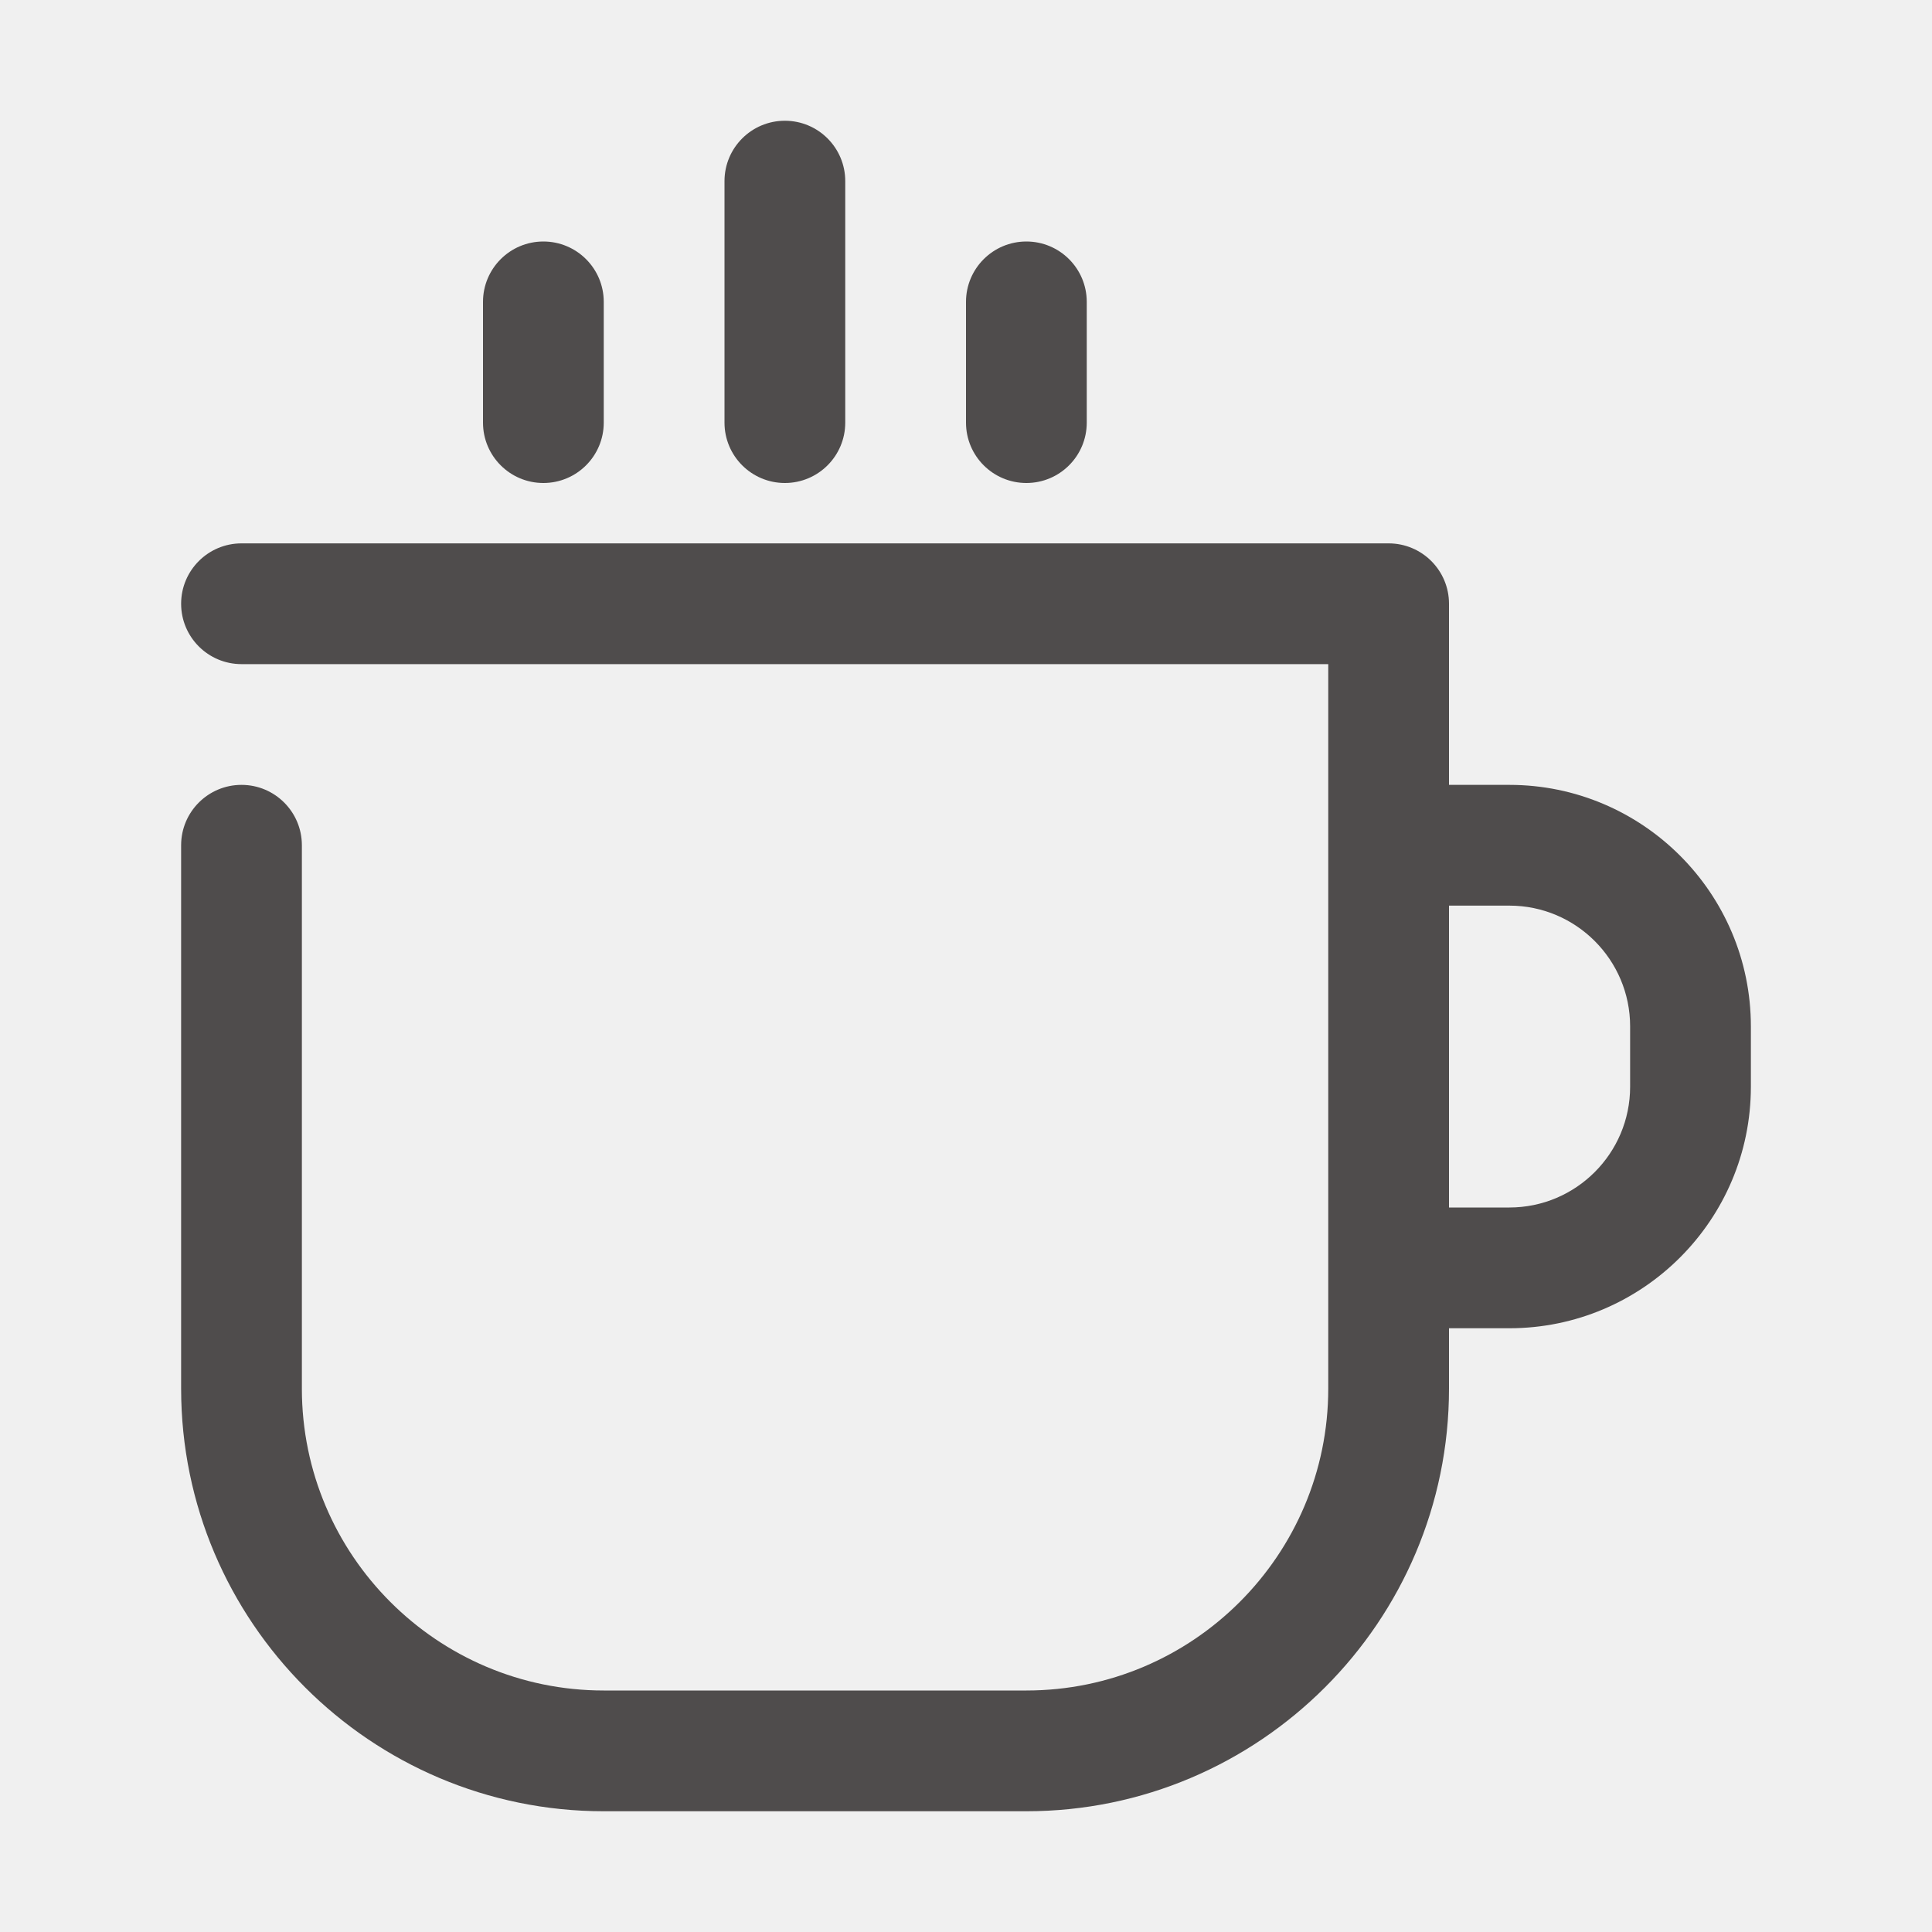
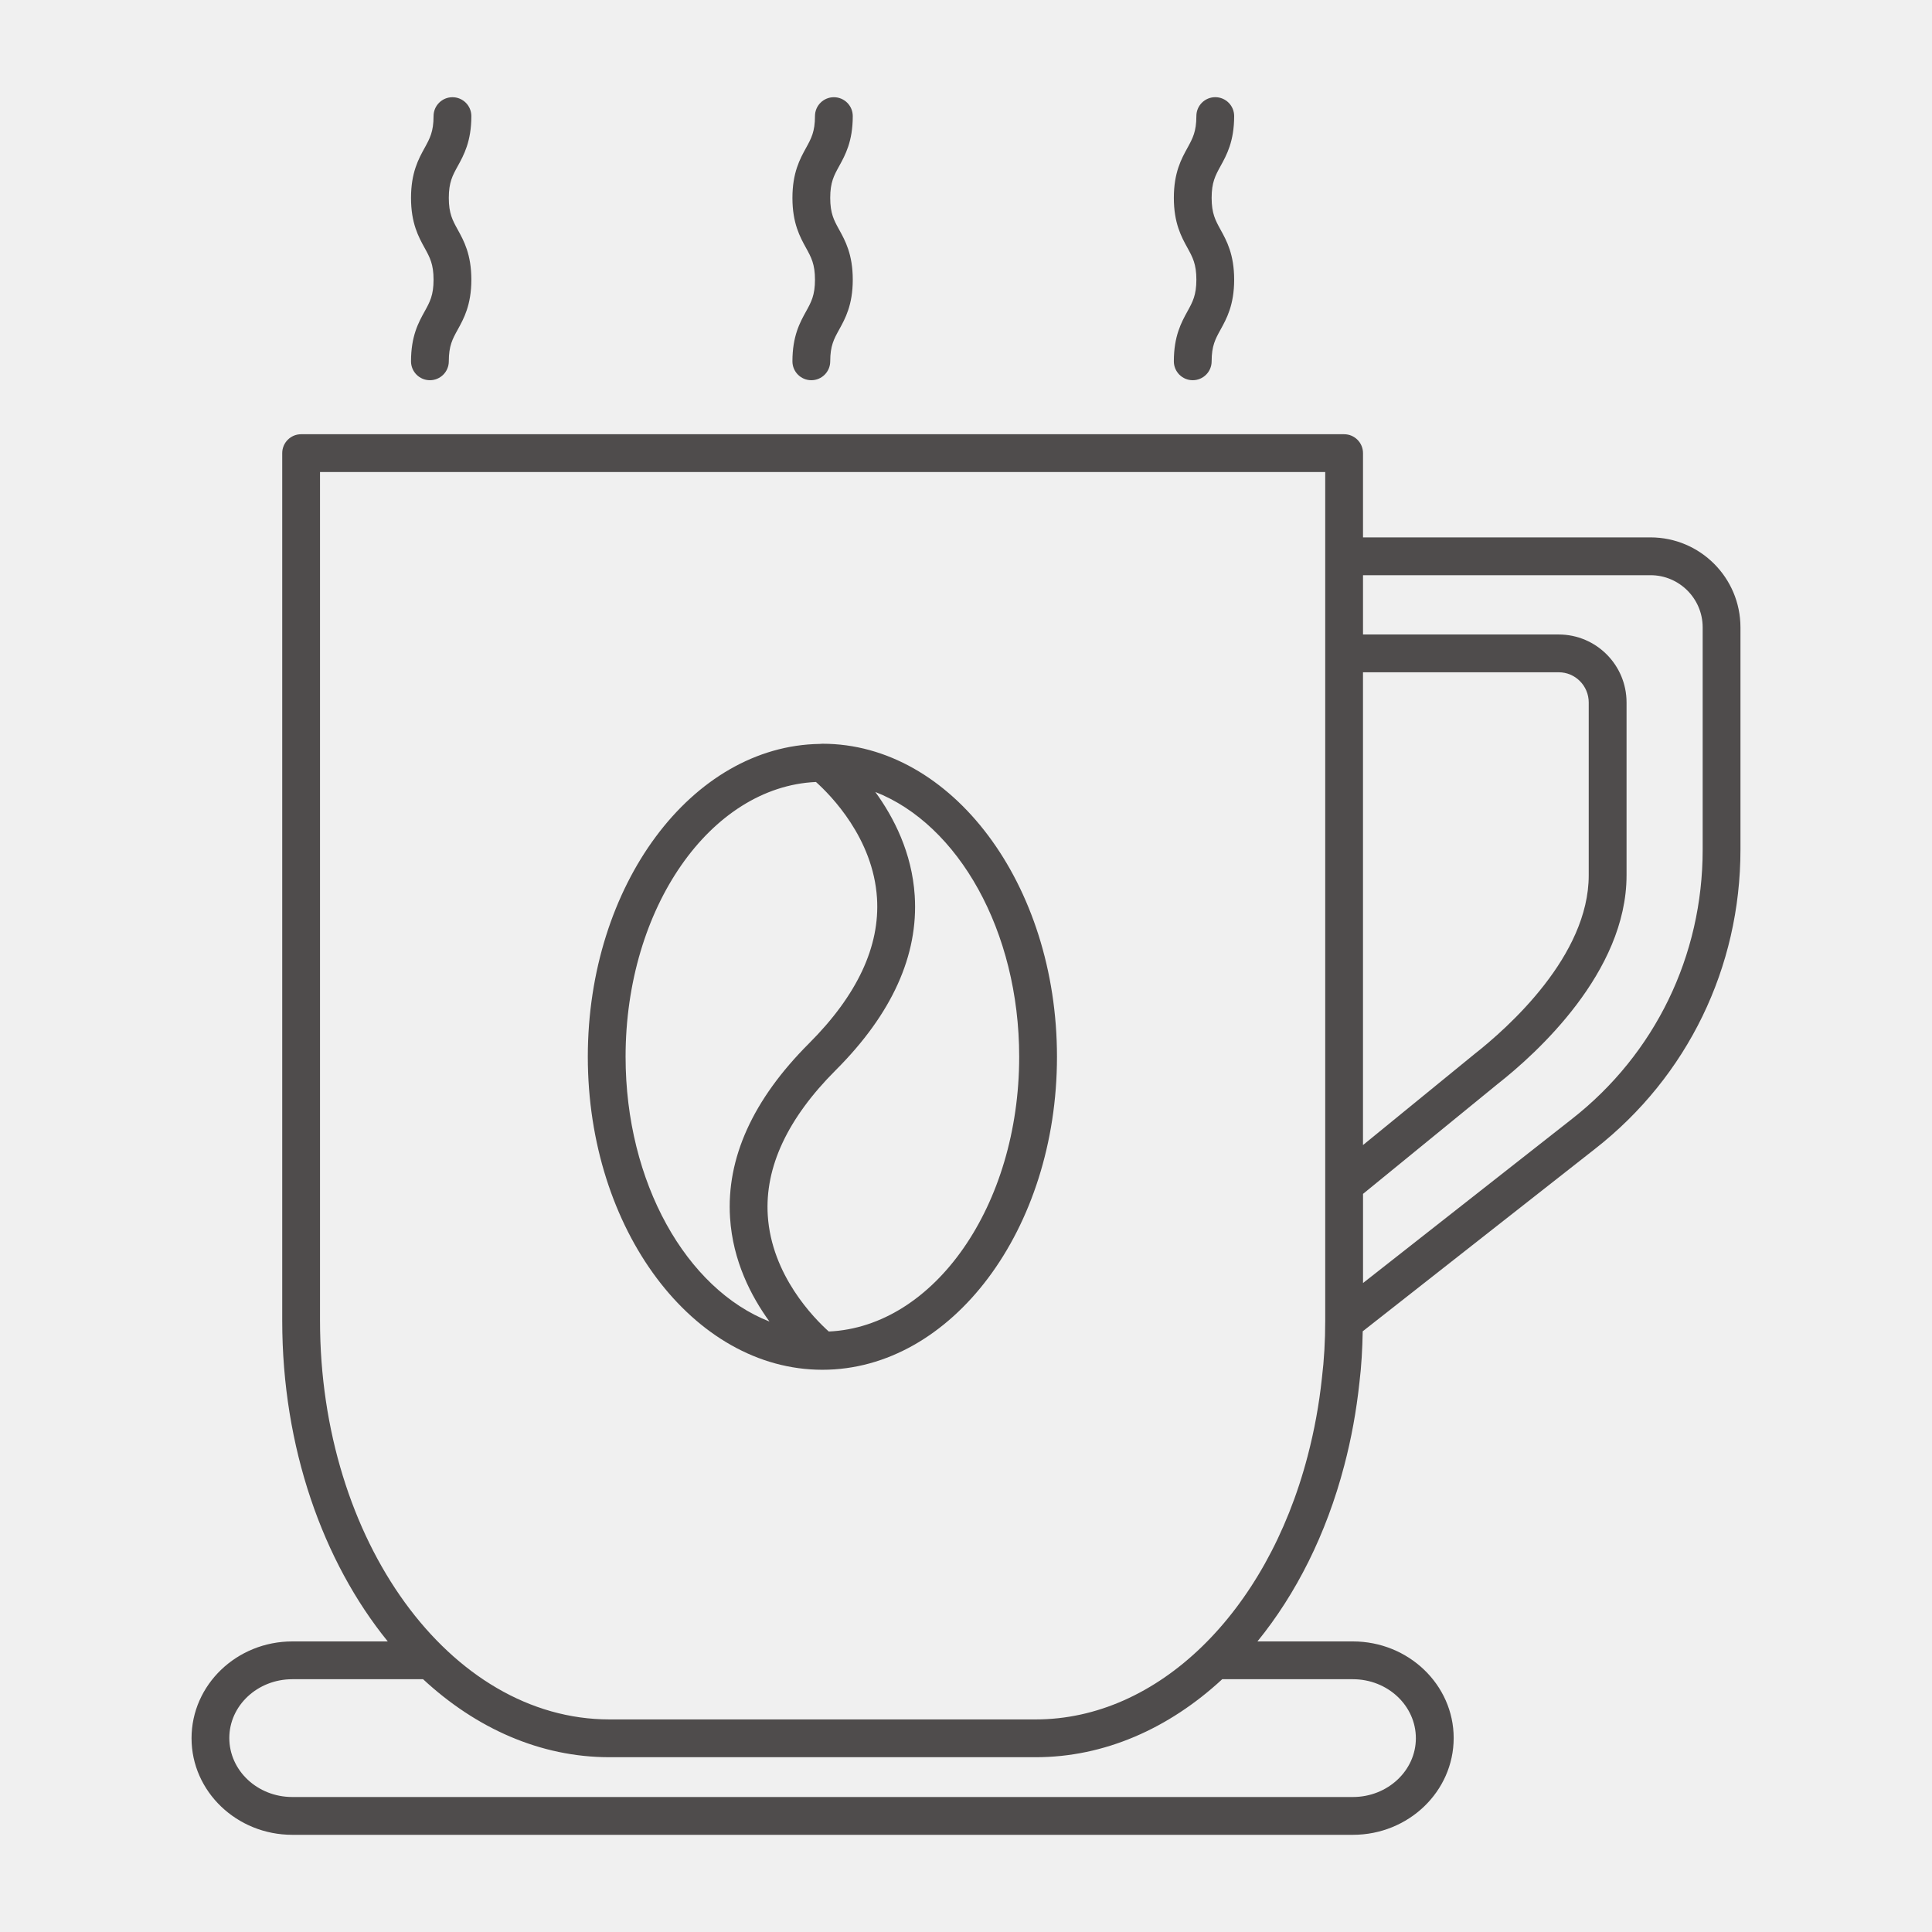
- <svg xmlns="http://www.w3.org/2000/svg" viewBox="0 0 32 32" xml:space="preserve">
-   <g fill="none" stroke="#FFFFFF" stroke-linecap="round" stroke-linejoin="round" stroke-miterlimit="10" stroke-width="2" class="stroke-ffffff" />
-   <path d="M25 13h-1v-3a1 1 0 0 0-1-1H4a1 1 0 0 0 0 2h18v12c0 2.757-2.243 5-5 5h-7c-2.757 0-5-2.243-5-5v-9a1 1 0 0 0-2 0v9c0 3.859 3.14 7 7 7h7c3.859 0 7-3.141 7-7v-1h1c2.206 0 4-1.794 4-4v-1c0-2.206-1.794-4-4-4zm2 5c0 1.103-.897 2-2 2h-1v-5h1c1.103 0 2 .897 2 2v1zM9 8a1 1 0 0 0 1-1V5a1 1 0 0 0-2 0v2a1 1 0 0 0 1 1zM13 8a1 1 0 0 0 1-1V3a1 1 0 0 0-2 0v4a1 1 0 0 0 1 1zM17 8a1 1 0 0 0 1-1V5a1 1 0 1 0-2 0v2a1 1 0 0 0 1 1z" fill="#4f4c4c" class="fill-000000" />
+ <svg xmlns="http://www.w3.org/2000/svg" viewBox="0 0 100 100" xml:space="preserve">
+   <path d="M85.43 27.815H70.549v-4.361a.978.978 0 0 0-.978-.978H15.586a.978.978 0 0 0-.978.978v44.907c0 6.557 2.107 12.468 5.463 16.599H15.13c-2.876 0-5.216 2.243-5.216 5.012 0 2.756 2.34 4.998 5.216 4.998h54.896c2.876 0 5.216-2.242 5.216-5.011 0-2.756-2.34-4.999-5.216-4.999h-4.941c1.993-2.45 3.562-5.541 4.493-9.103.364-1.379.63-2.832.787-4.307.102-.833.152-1.725.169-2.642l12.031-9.448c4.779-3.739 7.521-9.382 7.521-15.481V32.471a4.661 4.661 0 0 0-4.656-4.656zm-14.881 6.982h10.132c.855 0 1.551.701 1.551 1.562v8.946c0 4.164-4.149 7.87-5.948 9.281l-5.736 4.682V34.797zm2.736 55.174c0 1.677-1.463 3.042-3.26 3.042H15.129c-1.797 0-3.26-1.365-3.26-3.055 0-1.678 1.462-3.042 3.26-3.042h6.77c2.739 2.541 6.063 4.037 9.646 4.037h22.066c3.536 0 6.88-1.473 9.651-4.037h6.763c1.797 0 3.26 1.365 3.26 3.055zm-5.6-14.612c-2.13 8.157-7.787 13.638-14.074 13.638H31.545c-8.261 0-14.981-9.257-14.981-20.635V24.433h52.029V68.362c0 1.037-.057 2.03-.171 2.966a27.234 27.234 0 0 1-.737 4.031zM88.13 43.98c0 5.494-2.468 10.574-6.771 13.941L70.55 66.409v-4.614l6.959-5.681c2.009-1.577 6.681-5.786 6.681-10.809v-8.946a3.516 3.516 0 0 0-3.508-3.518H70.549v-3.069H85.43c1.488 0 2.7 1.211 2.7 2.7V43.98zM60.758 18.702a.978.978 0 0 0 1.956 0c0-.804.194-1.155.461-1.64.314-.569.705-1.277.705-2.586 0-1.31-.391-2.02-.705-2.589-.267-.487-.461-.838-.461-1.645 0-.806.194-1.158.461-1.645.314-.569.705-1.279.705-2.589a.978.978 0 0 0-1.956 0c0 .807-.194 1.158-.461 1.645-.314.569-.705 1.279-.705 2.588s.391 2.019.705 2.588c.267.487.461.838.461 1.645 0 .804-.194 1.155-.461 1.64-.314.571-.705 1.279-.705 2.588zM41.016 18.702a.978.978 0 0 0 1.956 0c0-.804.193-1.155.461-1.64.314-.569.706-1.277.706-2.586 0-1.31-.391-2.02-.705-2.589-.268-.486-.462-.838-.462-1.644 0-.806.194-1.158.462-1.644.314-.57.705-1.279.705-2.589a.978.978 0 0 0-1.956 0c0 .807-.194 1.158-.462 1.645-.314.57-.705 1.279-.705 2.589s.391 2.019.705 2.589c.268.486.462.838.462 1.645 0 .804-.193 1.155-.461 1.64-.315.567-.706 1.275-.706 2.584zM21.274 18.702a.978.978 0 0 0 1.956 0c0-.804.193-1.155.461-1.64.314-.569.706-1.277.706-2.586 0-1.31-.391-2.02-.705-2.589-.268-.486-.462-.838-.462-1.644 0-.806.194-1.158.462-1.644.314-.57.705-1.279.705-2.589a.978.978 0 0 0-1.956 0c0 .807-.194 1.158-.462 1.645-.314.57-.705 1.279-.705 2.589s.391 2.019.705 2.589c.268.486.462.838.462 1.645 0 .804-.193 1.155-.461 1.64-.315.567-.706 1.275-.706 2.584z" fill="#4f4c4c" class="fill-000000" />
+   <path d="M42.566 38.496c-.041 0-.08.008-.12.008l-.007.001c-6.636.093-12.014 7.317-12.014 16.193 0 8.933 5.446 16.201 12.141 16.201 6.696 0 12.143-7.268 12.143-16.201 0-8.934-5.447-16.202-12.143-16.202zM32.38 54.697c0-7.698 4.392-13.974 9.854-14.222.766.686 2.96 2.91 3.159 6.006.16 2.498-1.023 5.029-3.518 7.524-2.91 2.91-4.286 5.949-4.087 9.033.143 2.224 1.085 4.051 2.039 5.365-4.289-1.679-7.447-7.18-7.447-13.706zm10.518 14.222c-.765-.686-2.96-2.91-3.158-6.005-.16-2.498 1.023-5.029 3.518-7.524 2.91-2.91 4.286-5.949 4.088-9.033-.143-2.224-1.085-4.051-2.04-5.365 4.288 1.679 7.447 7.181 7.447 13.707-.001 7.696-4.393 13.972-9.855 14.22z" fill="#4f4c4c" class="fill-000000" />
</svg>
